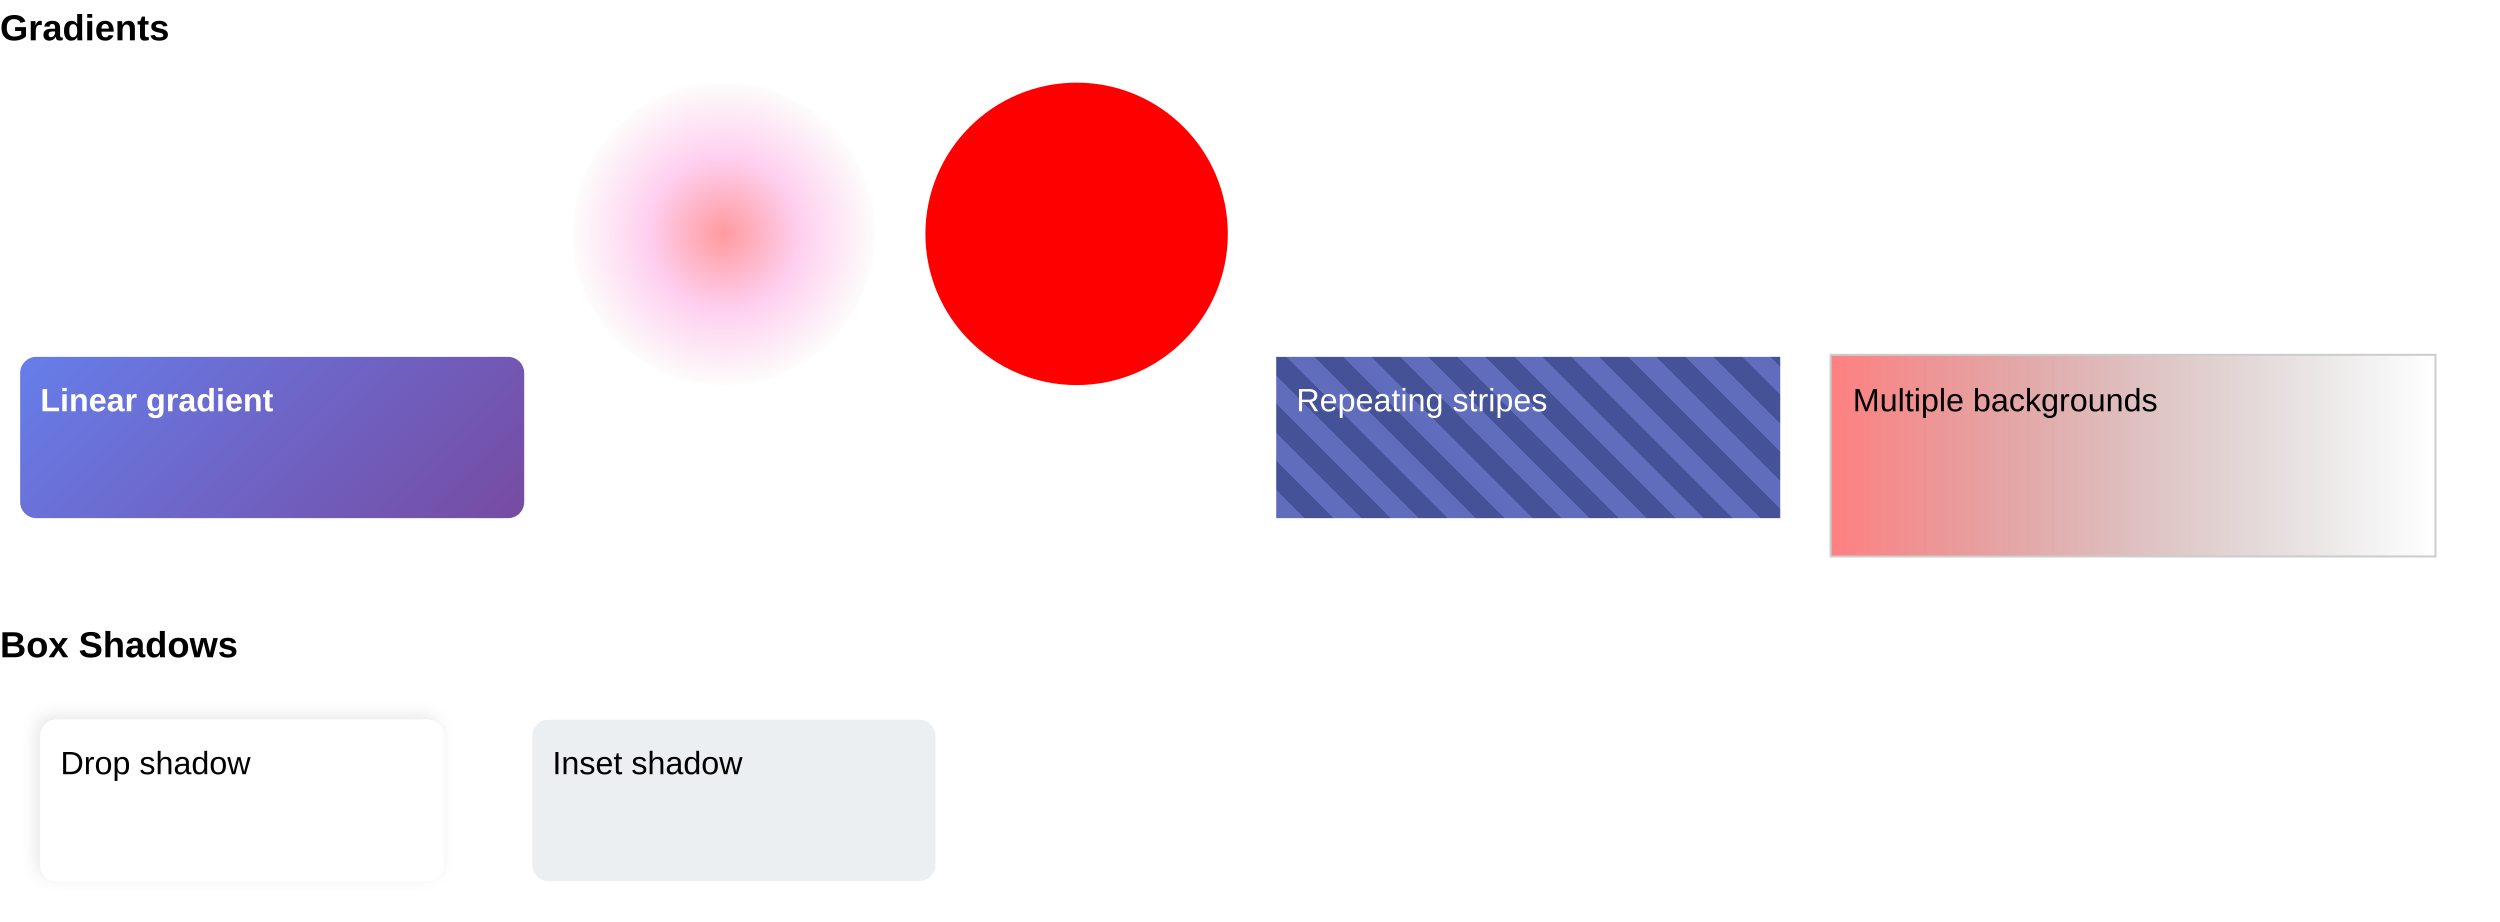
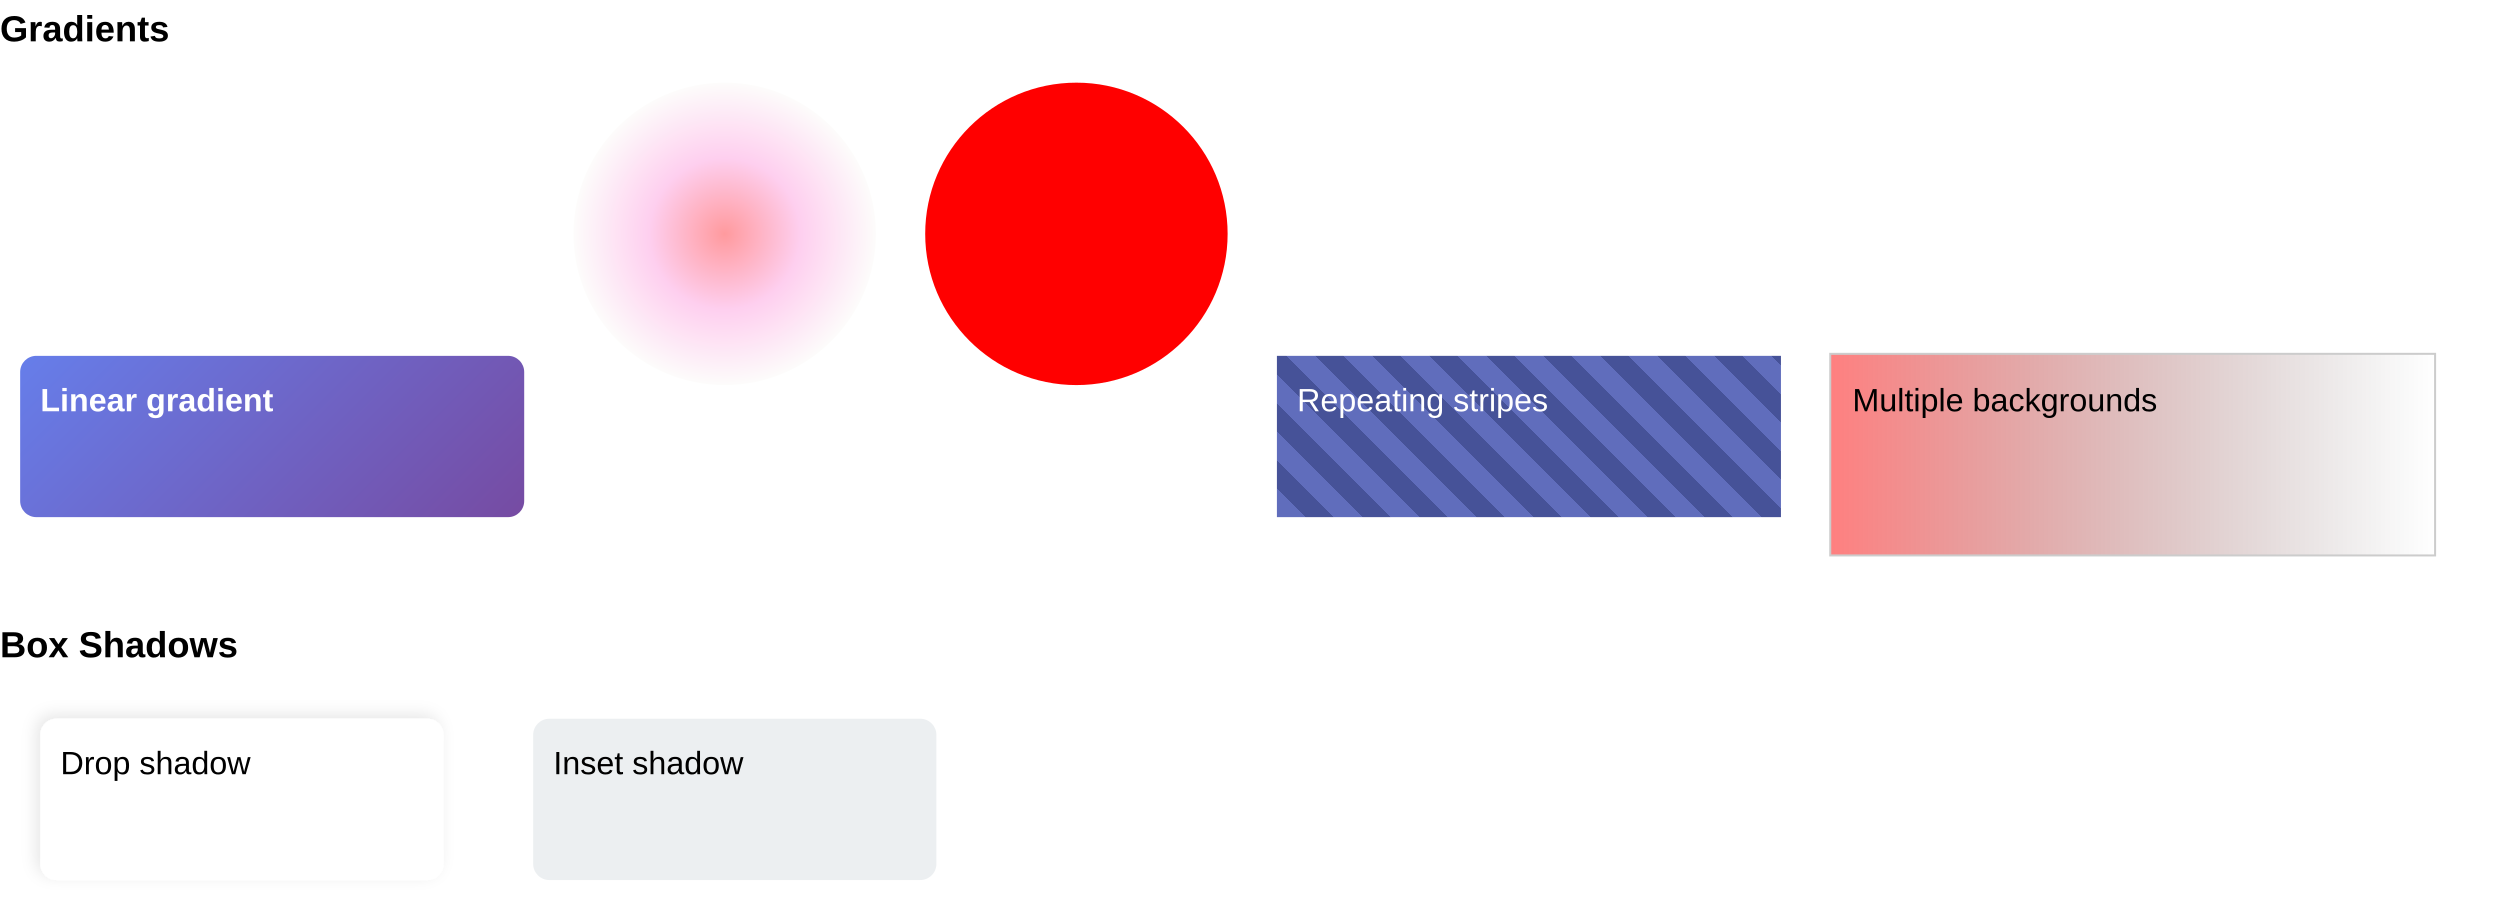
<svg xmlns="http://www.w3.org/2000/svg" width="1240" height="457" viewBox="0 0 1240 457">
  <defs>
-     <linearGradient id="lg1" x1="52.5" y1="134.5" x2="217.5" y2="299.5" gradientUnits="userSpaceOnUse">
+     <linearGradient id="lg1" x1="52.5" y1="134" x2="217.5" y2="299" gradientUnits="userSpaceOnUse">
      <stop offset="0%" stop-color="rgb(102, 126, 234)" />
      <stop offset="100%" stop-color="rgb(118, 75, 162)" />
    </linearGradient>
-     <radialGradient id="rg2" cx="359" cy="116" r="75" gradientUnits="userSpaceOnUse">
+     <radialGradient id="rg2" cx="359.45" cy="116" r="75" gradientUnits="userSpaceOnUse">
      <stop offset="0%" stop-color="rgb(255, 154, 158)" />
      <stop offset="50%" stop-color="rgb(254, 207, 239)" />
      <stop offset="100%" stop-color="rgb(253, 252, 251)" />
    </radialGradient>
-     <linearGradient id="lg3" x1="675.5" y1="299.5" x2="689.64" y2="285.36" gradientUnits="userSpaceOnUse" spreadMethod="repeat">
+     <linearGradient id="lg3" x1="675.85" y1="299" x2="689.99" y2="284.86" gradientUnits="userSpaceOnUse" spreadMethod="repeat">
      <stop offset="0%" stop-color="rgb(96, 109, 188)" />
      <stop offset="50%" stop-color="rgb(96, 109, 188)" />
      <stop offset="50%" stop-color="rgb(70, 82, 152)" />
      <stop offset="100%" stop-color="rgb(70, 82, 152)" />
    </linearGradient>
-     <linearGradient id="lg4" x1="908" y1="226" x2="1208" y2="226" gradientUnits="userSpaceOnUse">
+     <linearGradient id="lg4" x1="907.8" y1="225.5" x2="1207.8" y2="225.5" gradientUnits="userSpaceOnUse">
      <stop offset="0%" stop-color="rgba(255, 0, 0, 0.5)" />
      <stop offset="100%" stop-color="rgba(0, 0, 0, 0)" />
    </linearGradient>
    <filter id="ds5" x="-50%" y="-50%" width="200%" height="200%">
      <feDropShadow dx="5" dy="5" stdDeviation="7.5" flood-color="rgba(0, 0, 0, 0.3)" result="s0" />
      <feDropShadow dx="-2" dy="-2" stdDeviation="4" flood-color="rgba(0, 0, 0, 0.1)" result="s1" />
    </filter>
    <clipPath id="ic6">
-       <rect x="264" y="357" width="200" height="80" rx="8" ry="8" />
+       <rect x="264.45" y="356.5" width="200" height="80" rx="8" ry="8" />
    </clipPath>
    <filter id="is7" x="-50%" y="-50%" width="200%" height="200%">
      <feComponentTransfer in="SourceAlpha">
        <feFuncA type="table" tableValues="1 0" />
      </feComponentTransfer>
      <feGaussianBlur stdDeviation="5" />
      <feOffset dx="3" dy="3" result="offsetblur" />
      <feFlood flood-color="rgba(0, 0, 0, 0.2)" result="color" />
      <feComposite in2="offsetblur" operator="in" />
      <feComposite in2="SourceAlpha" operator="in" />
    </filter>
    <clipPath id="ic8">
-       <rect x="264" y="357" width="200" height="80" rx="8" ry="8" />
+       <rect x="264.45" y="356.5" width="200" height="80" rx="8" ry="8" />
    </clipPath>
    <filter id="is9" x="-50%" y="-50%" width="200%" height="200%">
      <feComponentTransfer in="SourceAlpha">
        <feFuncA type="table" tableValues="1 0" />
      </feComponentTransfer>
      <feGaussianBlur stdDeviation="5" />
      <feOffset dx="-3" dy="-3" result="offsetblur" />
      <feFlood flood-color="rgba(255, 255, 255, 0.5)" result="color" />
      <feComposite in2="offsetblur" operator="in" />
      <feComposite in2="SourceAlpha" operator="in" />
    </filter>
  </defs>
-   <path d="M0,0 L1240,0 L1240,457 L0,457 Z" fill="none" />
+   <path d="M0,0 L1240,0 L1240,456.5 L0,456.5 Z" fill="none" />
  <path d="M0,0 L1240,0 L1240,21 L0,21 Z" fill="none" />
-   <text x="0" y="20" fill="rgb(0, 0, 0)" font-weight="700" font-size="18px" font-family="Arial">Gradients</text>
-   <rect x="10" y="177" width="250" height="80" rx="8" ry="8" fill="url(#lg1)" />
+   <text x="0" y="20.5" fill="rgb(0, 0, 0)" font-weight="700" font-size="18px" font-family="Arial">Gradients</text>
+   <rect x="10" y="176.5" width="250" height="80" rx="8" ry="8" fill="url(#lg1)" />
  <text x="20" y="204" fill="rgb(255, 255, 255)" font-weight="700" font-size="16px" font-family="Arial">Linear gradient</text>
-   <rect x="284" y="41" width="150" height="150" rx="75" ry="75" fill="url(#rg2)" />
-   <rect x="459" y="41" width="150" height="150" rx="75" ry="75" fill="rgb(255, 0, 0)" />
-   <path d="M633,177 L883,177 L883,257 L633,257 Z" fill="url(#lg3)" />
-   <text x="643" y="204" fill="rgb(255, 255, 255)" font-size="16px" font-family="Arial">Repeating stripes</text>
-   <path d="M908,176 L1208,176 L1208,276 L908,276 Z" fill="url(#lg4)" stroke="rgb(204, 204, 204)" stroke-width="1" />
-   <text x="919" y="204" fill="rgb(0, 0, 0)" font-size="16px" font-family="Arial">Multiple backgrounds</text>
-   <path d="M0,306 L1240,306 L1240,327 L0,327 Z" fill="none" />
+   <rect x="284.45" y="41" width="150" height="150" rx="75" ry="75" fill="url(#rg2)" />
+   <rect x="458.9" y="41" width="150" height="150" rx="75" ry="75" fill="rgb(255, 0, 0)" />
+   <path d="M633.35,176.5 L883.35,176.5 L883.35,256.5 L633.35,256.5 Z" fill="url(#lg3)" />
+   <text x="643.35" y="204" fill="rgb(255, 255, 255)" font-size="16px" font-family="Arial">Repeating stripes</text>
+   <path d="M907.8,175.5 L1207.8,175.5 L1207.8,275.5 L907.8,275.5 Z" fill="url(#lg4)" stroke="rgb(204, 204, 204)" stroke-width="1" />
+   <text x="918.8" y="204" fill="rgb(0, 0, 0)" font-size="16px" font-family="Arial">Multiple backgrounds</text>
+   <path d="M0,305.5 L1240,305.5 L1240,326.5 L0,326.5 Z" fill="none" />
  <text x="0" y="326" fill="rgb(0, 0, 0)" font-weight="700" font-size="18px" font-family="Arial">Box Shadows</text>
-   <rect x="20" y="357" width="200" height="80" rx="8" ry="8" fill="rgb(255, 255, 255)" filter="url(#ds5)" />
+   <rect x="20" y="356.5" width="200" height="80" rx="8" ry="8" fill="rgb(255, 255, 255)" filter="url(#ds5)" />
  <text x="30" y="384" fill="rgb(0, 0, 0)" font-size="16px" font-family="Arial">Drop shadow</text>
-   <rect x="264" y="357" width="200" height="80" rx="8" ry="8" fill="rgb(236, 239, 241)" />
-   <rect x="264" y="357" width="200" height="80" rx="8" ry="8" fill="none" clip-path="url(#ic6)" filter="url(#is7)" />
-   <rect x="264" y="357" width="200" height="80" rx="8" ry="8" fill="none" clip-path="url(#ic8)" filter="url(#is9)" />
-   <text x="274" y="384" fill="rgb(0, 0, 0)" font-size="16px" font-family="Arial">Inset shadow</text>
+   <rect x="264.45" y="356.5" width="200" height="80" rx="8" ry="8" fill="rgb(236, 239, 241)" />
+   <rect x="264.45" y="356.5" width="200" height="80" rx="8" ry="8" fill="none" clip-path="url(#ic6)" filter="url(#is7)" />
+   <rect x="264.45" y="356.5" width="200" height="80" rx="8" ry="8" fill="none" clip-path="url(#ic8)" filter="url(#is9)" />
+   <text x="274.45" y="384" fill="rgb(0, 0, 0)" font-size="16px" font-family="Arial">Inset shadow</text>
</svg>
